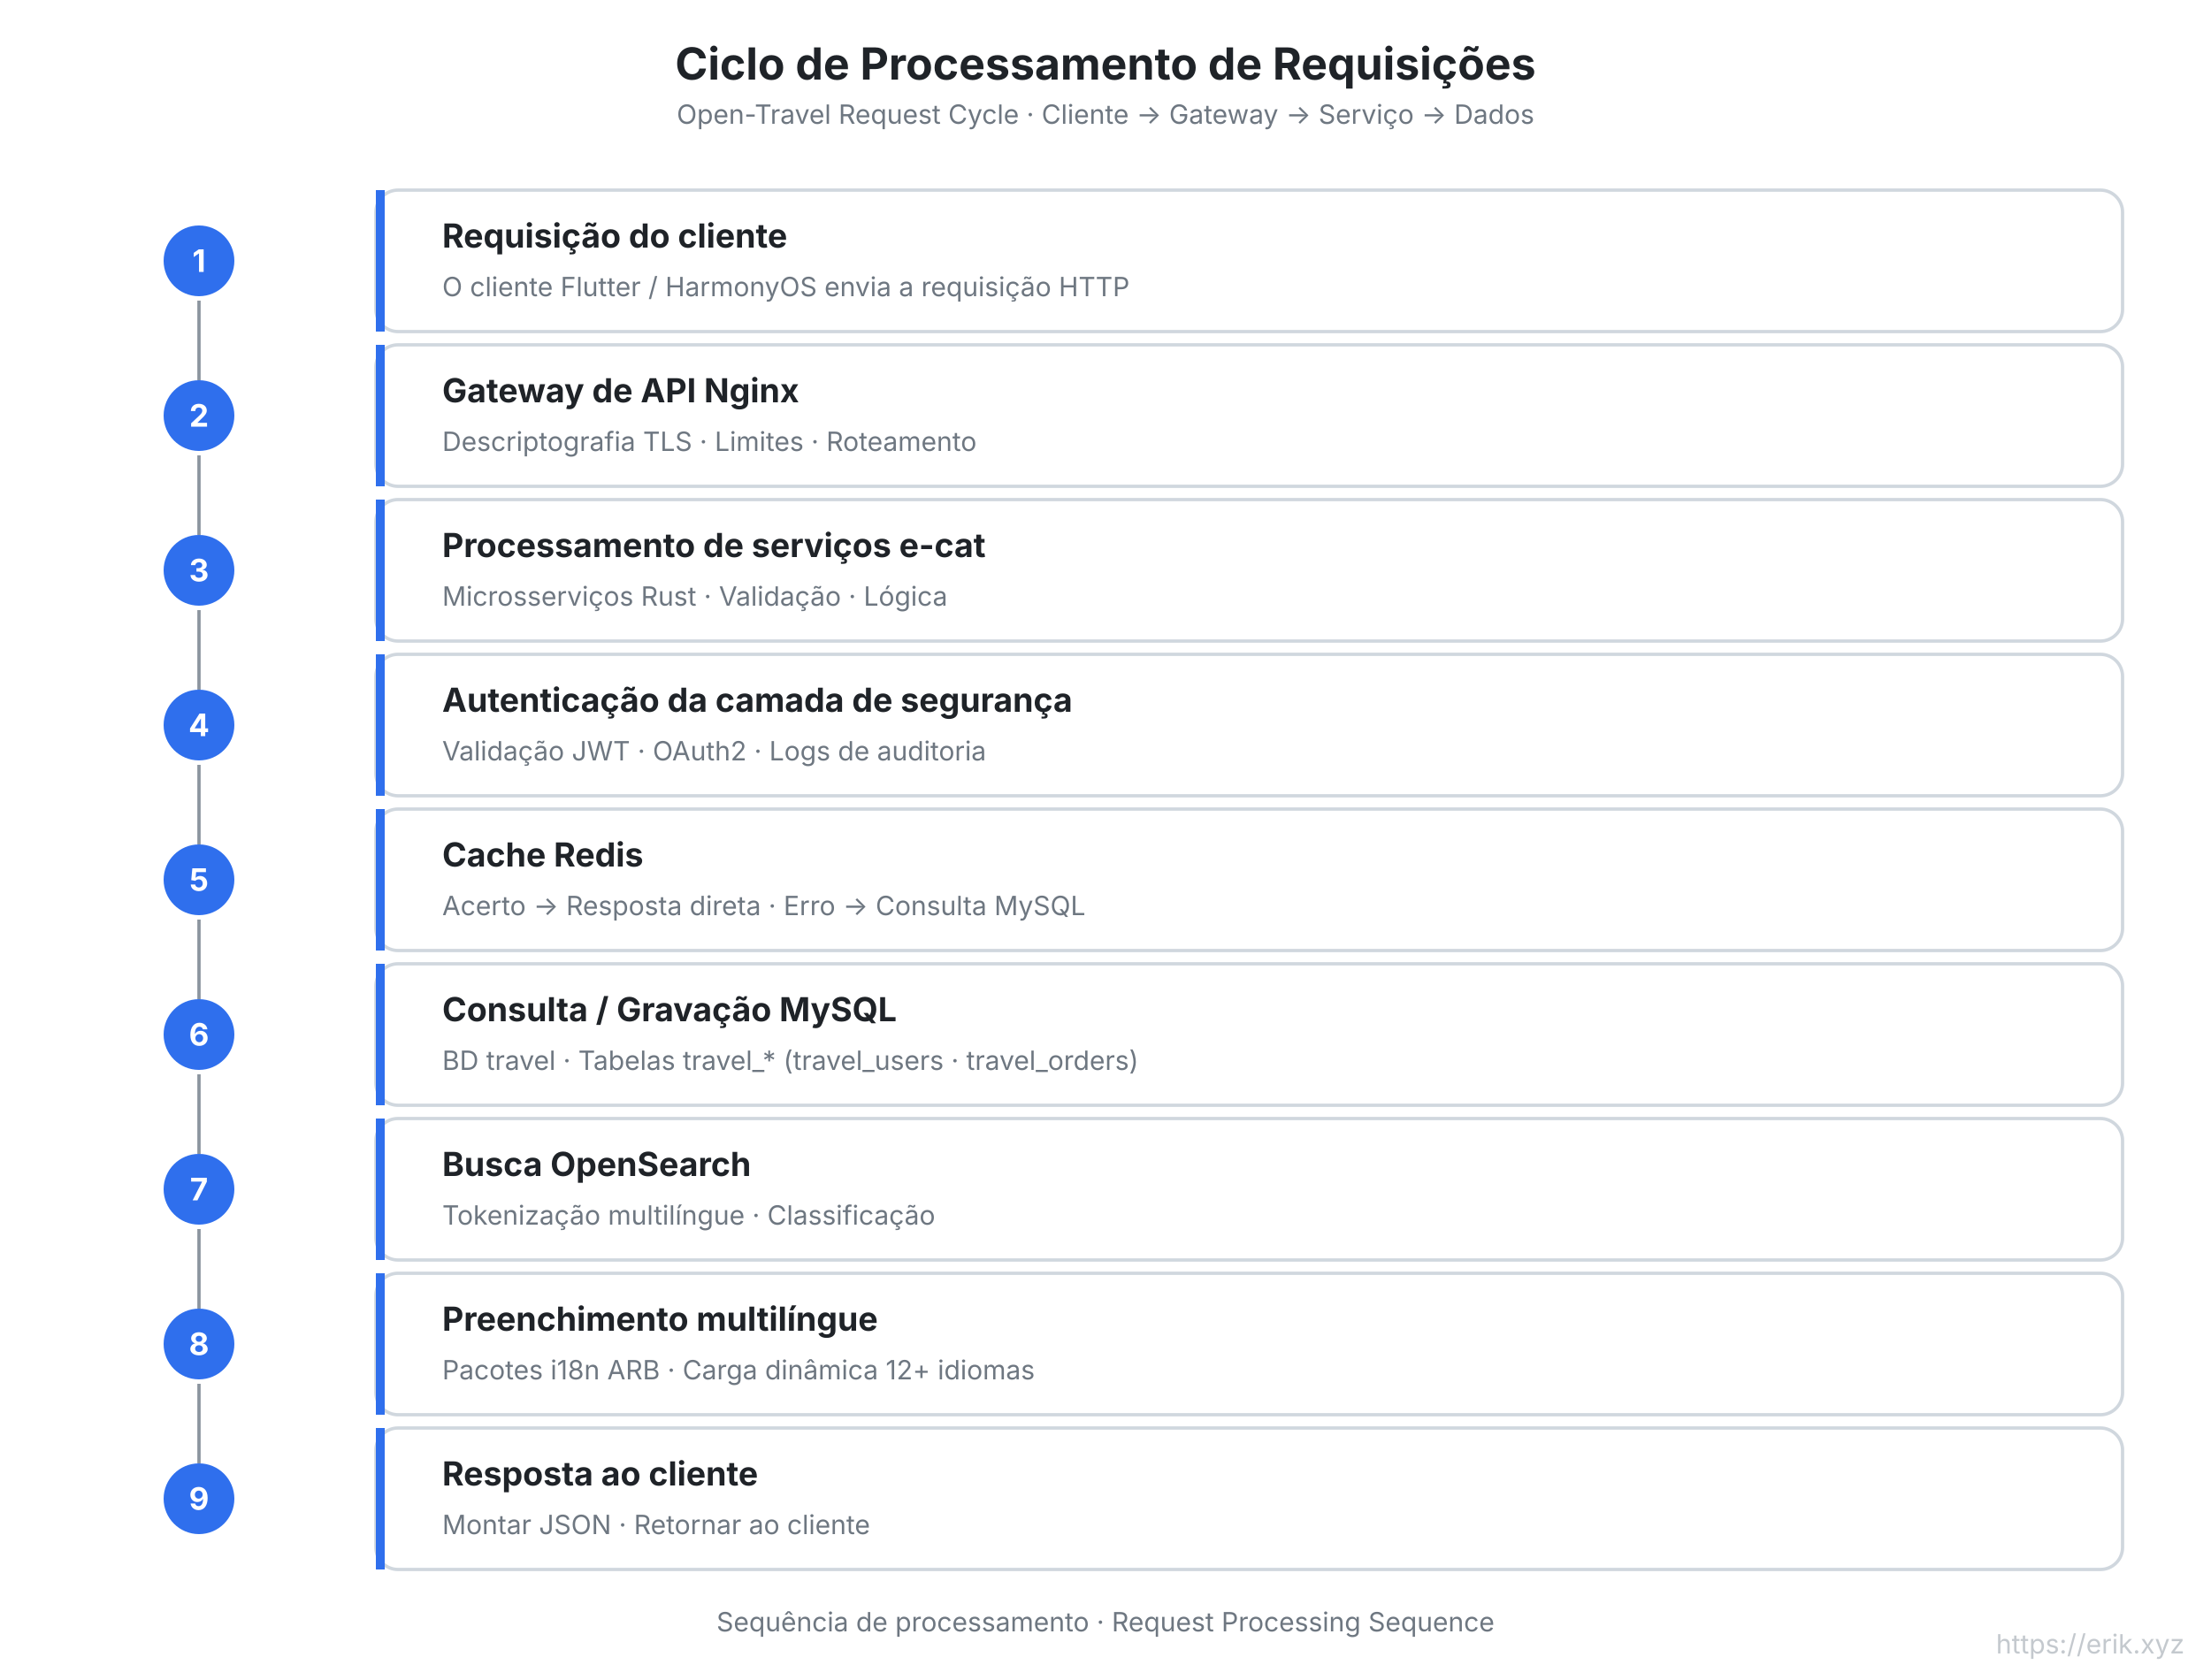
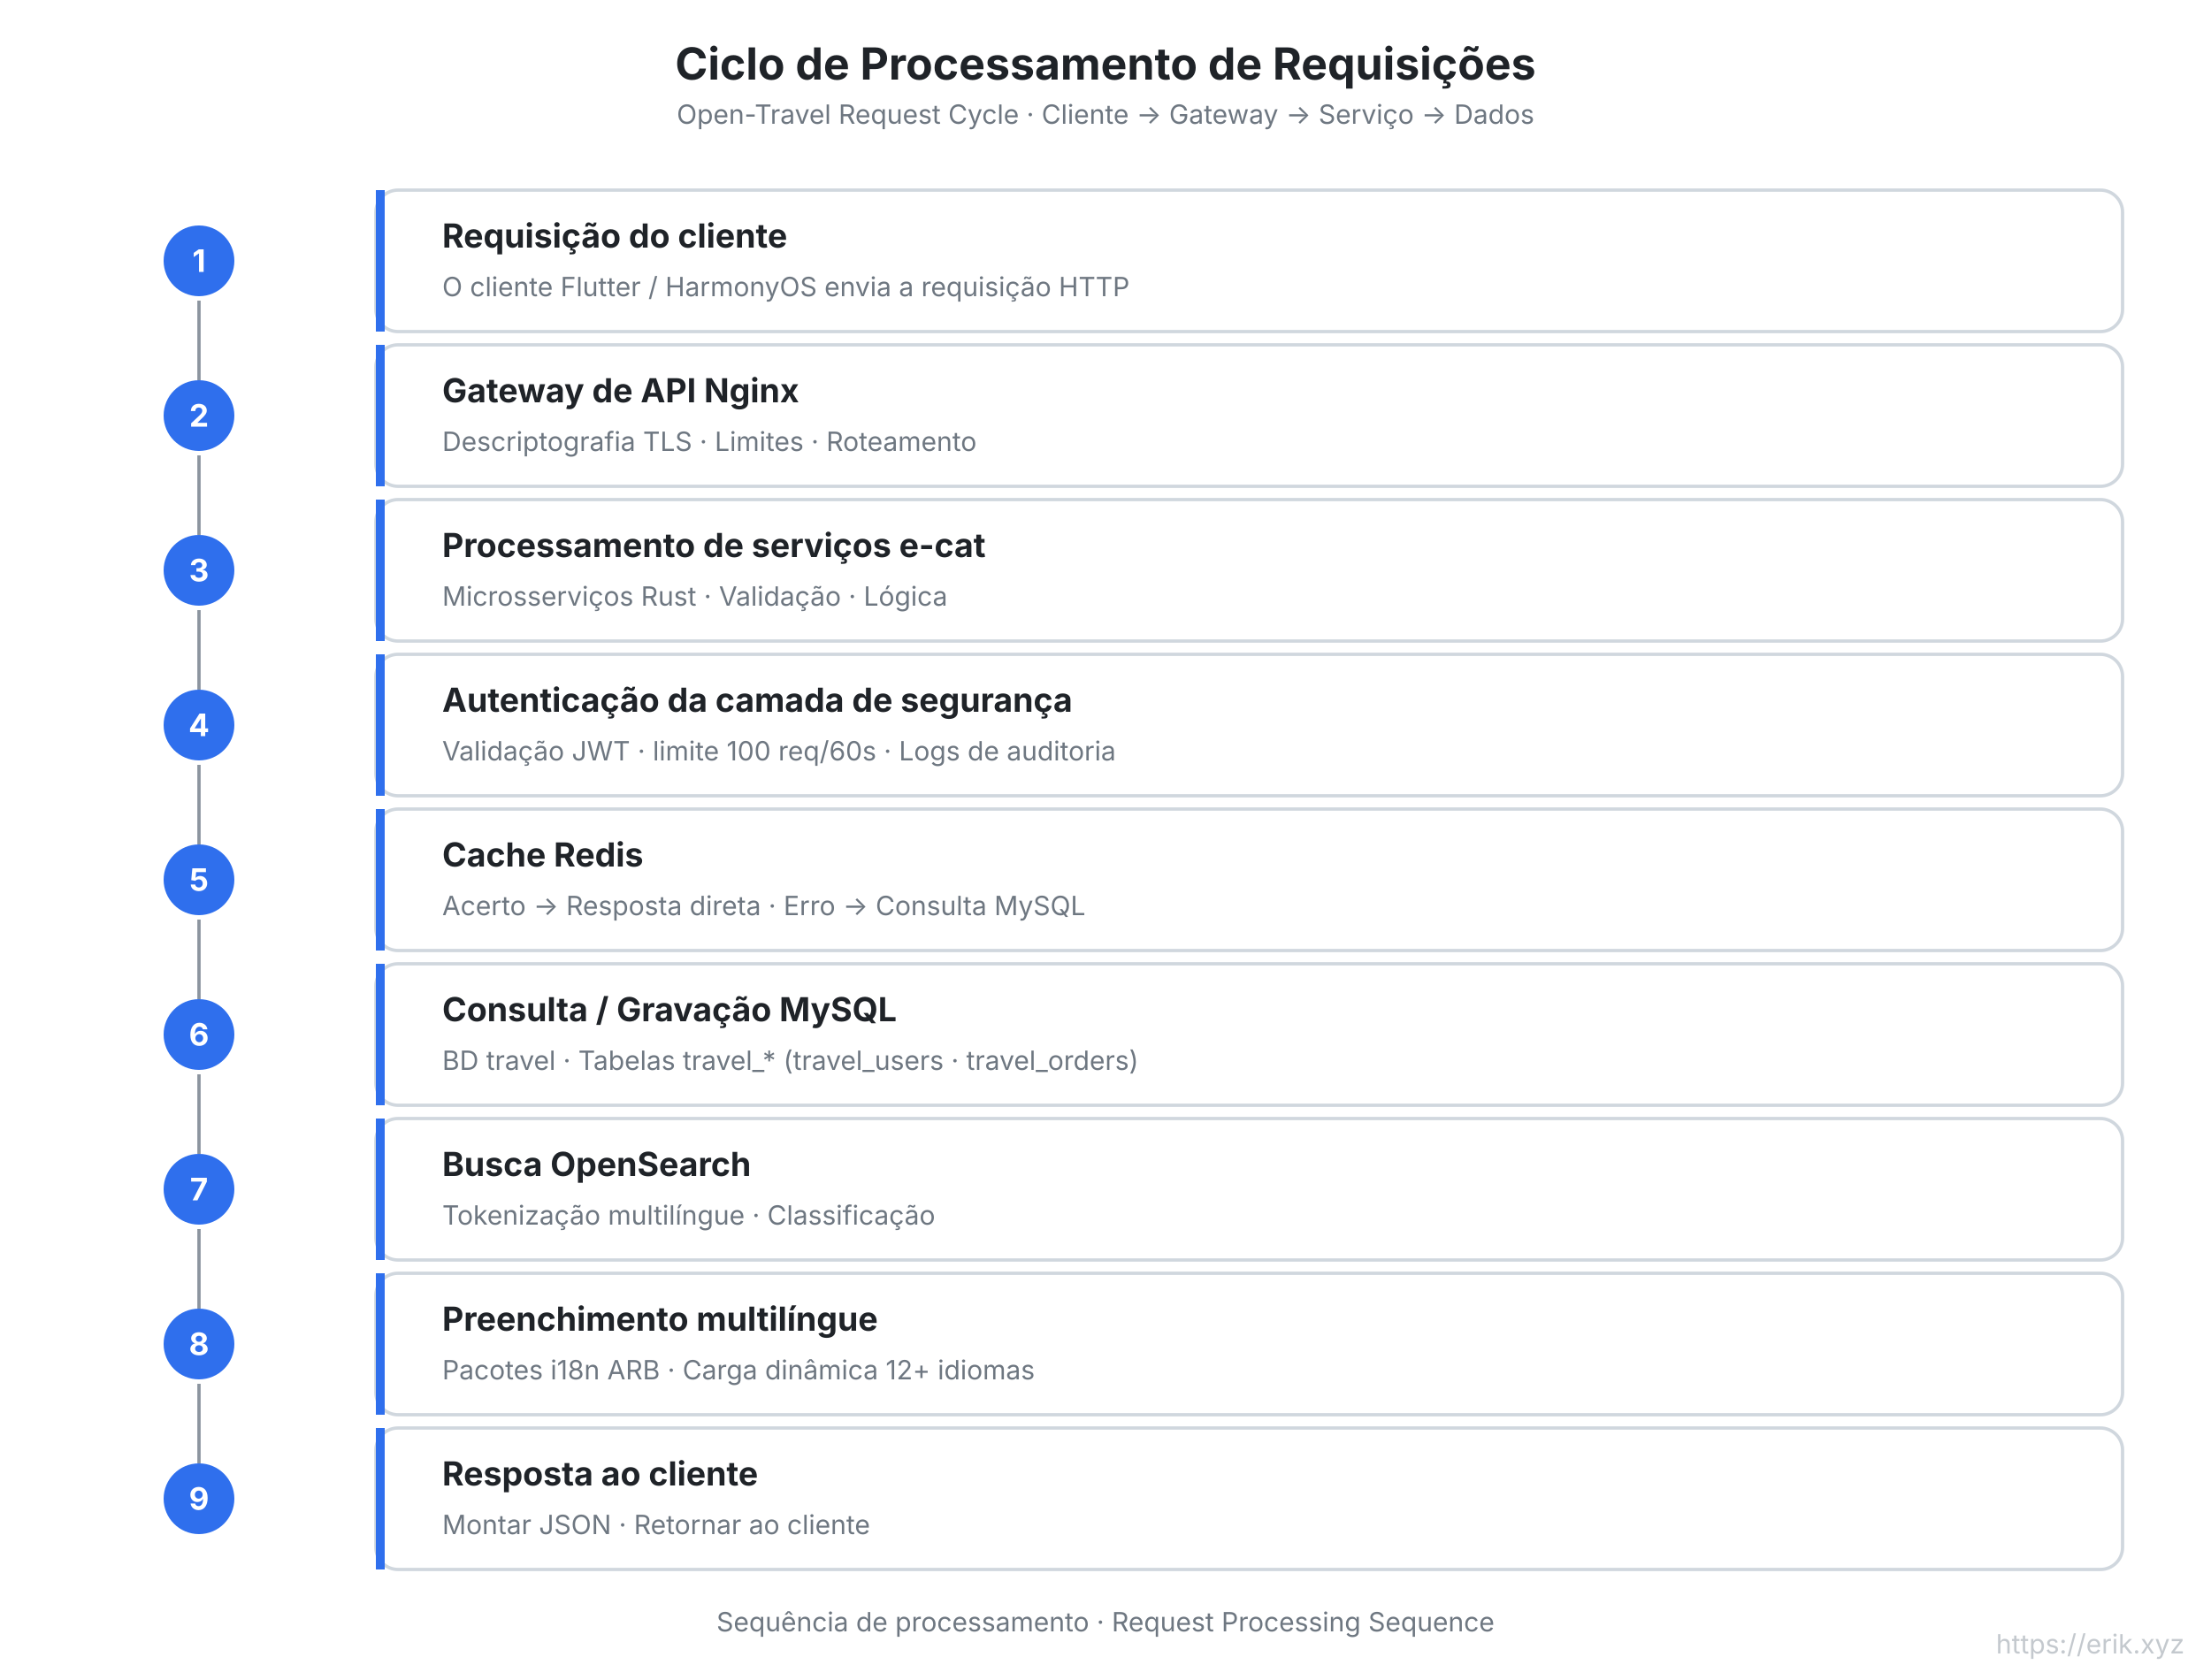
<svg xmlns="http://www.w3.org/2000/svg" width="1000" height="760" viewBox="0 0 1000 760">
  <defs>
    <style>
      text { font-family: system-ui, -apple-system, 'Segoe UI', sans-serif; }
      .t-title { font-size: 20px; font-weight: 700; fill: #1f2328; }
      .t-sub  { font-size: 12px; fill: #6e7781; }
      .t-m    { font-size: 15px; font-weight: 700; fill: #1f2328; }
      .t-s    { font-size: 12px; fill: #6e7781; }
      .box    { fill: #ffffff; stroke: #d0d7de; stroke-width: 1.5; rx: 10; }
      .accent { fill: #2f6fed; }
      .num    { fill: #2f6fed; }
      .arrow  { stroke: #8b949e; stroke-width: 1.5; }
    </style>
  </defs>
  <rect width="1000" height="760" fill="#ffffff" />
  <text x="500" y="36" text-anchor="middle" class="t-title">Ciclo de Processamento de Requisições</text>
  <text x="500" y="56" text-anchor="middle" class="t-sub">Open-Travel Request Cycle · Cliente → Gateway → Serviço → Dados</text>
  <rect x="170" y="86" width="790" height="64" class="box" />
  <rect x="170" y="86" width="4" height="64" class="accent" />
  <text x="200" y="112" class="t-m">Requisição do cliente</text>
  <text x="200" y="134" class="t-s">O cliente Flutter / HarmonyOS envia a requisição HTTP</text>
  <circle cx="90" cy="118" r="16" class="num" />
  <text x="90" y="123" text-anchor="middle" font-family="system-ui, -apple-system, 'Segoe UI', sans-serif" font-size="14" font-weight="700" fill="#ffffff">1</text>
  <line x1="90" y1="136" x2="90" y2="172" class="arrow" />
  <rect x="170" y="156" width="790" height="64" class="box" />
  <rect x="170" y="156" width="4" height="64" class="accent" />
  <text x="200" y="182" class="t-m">Gateway de API Nginx</text>
  <text x="200" y="204" class="t-s">Descriptografia TLS · Limites · Roteamento</text>
  <circle cx="90" cy="188" r="16" class="num" />
  <text x="90" y="193" text-anchor="middle" font-family="system-ui, -apple-system, 'Segoe UI', sans-serif" font-size="14" font-weight="700" fill="#ffffff">2</text>
  <line x1="90" y1="206" x2="90" y2="242" class="arrow" />
  <rect x="170" y="226" width="790" height="64" class="box" />
  <rect x="170" y="226" width="4" height="64" class="accent" />
  <text x="200" y="252" class="t-m">Processamento de serviços e-cat</text>
  <text x="200" y="274" class="t-s">Microsserviços Rust · Validação · Lógica</text>
  <circle cx="90" cy="258" r="16" class="num" />
  <text x="90" y="263" text-anchor="middle" font-family="system-ui, -apple-system, 'Segoe UI', sans-serif" font-size="14" font-weight="700" fill="#ffffff">3</text>
  <line x1="90" y1="276" x2="90" y2="312" class="arrow" />
  <rect x="170" y="296" width="790" height="64" class="box" />
  <rect x="170" y="296" width="4" height="64" class="accent" />
  <text x="200" y="322" class="t-m">Autenticação da camada de segurança</text>
-   <text x="200" y="344" class="t-s">Validação JWT · OAuth2 · Logs de auditoria</text>
+   <text x="200" y="344" class="t-s">Validação JWT · limite 100 req/60s · Logs de auditoria</text>
  <circle cx="90" cy="328" r="16" class="num" />
  <text x="90" y="333" text-anchor="middle" font-family="system-ui, -apple-system, 'Segoe UI', sans-serif" font-size="14" font-weight="700" fill="#ffffff">4</text>
  <line x1="90" y1="346" x2="90" y2="382" class="arrow" />
  <rect x="170" y="366" width="790" height="64" class="box" />
  <rect x="170" y="366" width="4" height="64" class="accent" />
  <text x="200" y="392" class="t-m">Cache Redis</text>
  <text x="200" y="414" class="t-s">Acerto → Resposta direta · Erro → Consulta MySQL</text>
  <circle cx="90" cy="398" r="16" class="num" />
  <text x="90" y="403" text-anchor="middle" font-family="system-ui, -apple-system, 'Segoe UI', sans-serif" font-size="14" font-weight="700" fill="#ffffff">5</text>
  <line x1="90" y1="416" x2="90" y2="452" class="arrow" />
  <rect x="170" y="436" width="790" height="64" class="box" />
  <rect x="170" y="436" width="4" height="64" class="accent" />
  <text x="200" y="462" class="t-m">Consulta / Gravação MySQL</text>
  <text x="200" y="484" class="t-s">BD travel · Tabelas travel_* (travel_users · travel_orders)</text>
  <circle cx="90" cy="468" r="16" class="num" />
  <text x="90" y="473" text-anchor="middle" font-family="system-ui, -apple-system, 'Segoe UI', sans-serif" font-size="14" font-weight="700" fill="#ffffff">6</text>
  <line x1="90" y1="486" x2="90" y2="522" class="arrow" />
  <rect x="170" y="506" width="790" height="64" class="box" />
  <rect x="170" y="506" width="4" height="64" class="accent" />
  <text x="200" y="532" class="t-m">Busca OpenSearch</text>
  <text x="200" y="554" class="t-s">Tokenização multilíngue · Classificação</text>
  <circle cx="90" cy="538" r="16" class="num" />
  <text x="90" y="543" text-anchor="middle" font-family="system-ui, -apple-system, 'Segoe UI', sans-serif" font-size="14" font-weight="700" fill="#ffffff">7</text>
  <line x1="90" y1="556" x2="90" y2="592" class="arrow" />
  <rect x="170" y="576" width="790" height="64" class="box" />
  <rect x="170" y="576" width="4" height="64" class="accent" />
  <text x="200" y="602" class="t-m">Preenchimento multilíngue</text>
  <text x="200" y="624" class="t-s">Pacotes i18n ARB · Carga dinâmica 12+ idiomas</text>
  <circle cx="90" cy="608" r="16" class="num" />
  <text x="90" y="613" text-anchor="middle" font-family="system-ui, -apple-system, 'Segoe UI', sans-serif" font-size="14" font-weight="700" fill="#ffffff">8</text>
  <line x1="90" y1="626" x2="90" y2="662" class="arrow" />
  <rect x="170" y="646" width="790" height="64" class="box" />
  <rect x="170" y="646" width="4" height="64" class="accent" />
  <text x="200" y="672" class="t-m">Resposta ao cliente</text>
  <text x="200" y="694" class="t-s">Montar JSON · Retornar ao cliente</text>
  <circle cx="90" cy="678" r="16" class="num" />
  <text x="90" y="683" text-anchor="middle" font-family="system-ui, -apple-system, 'Segoe UI', sans-serif" font-size="14" font-weight="700" fill="#ffffff">9</text>
  <text x="500" y="738" text-anchor="middle" class="t-sub">Sequência de processamento · Request Processing Sequence</text>
  <text x="988" y="748" text-anchor="end" font-size="12" fill="#8b949e" fill-opacity="0.5" font-family="system-ui, -apple-system, 'Segoe UI', sans-serif">https://erik.xyz</text>
</svg>
